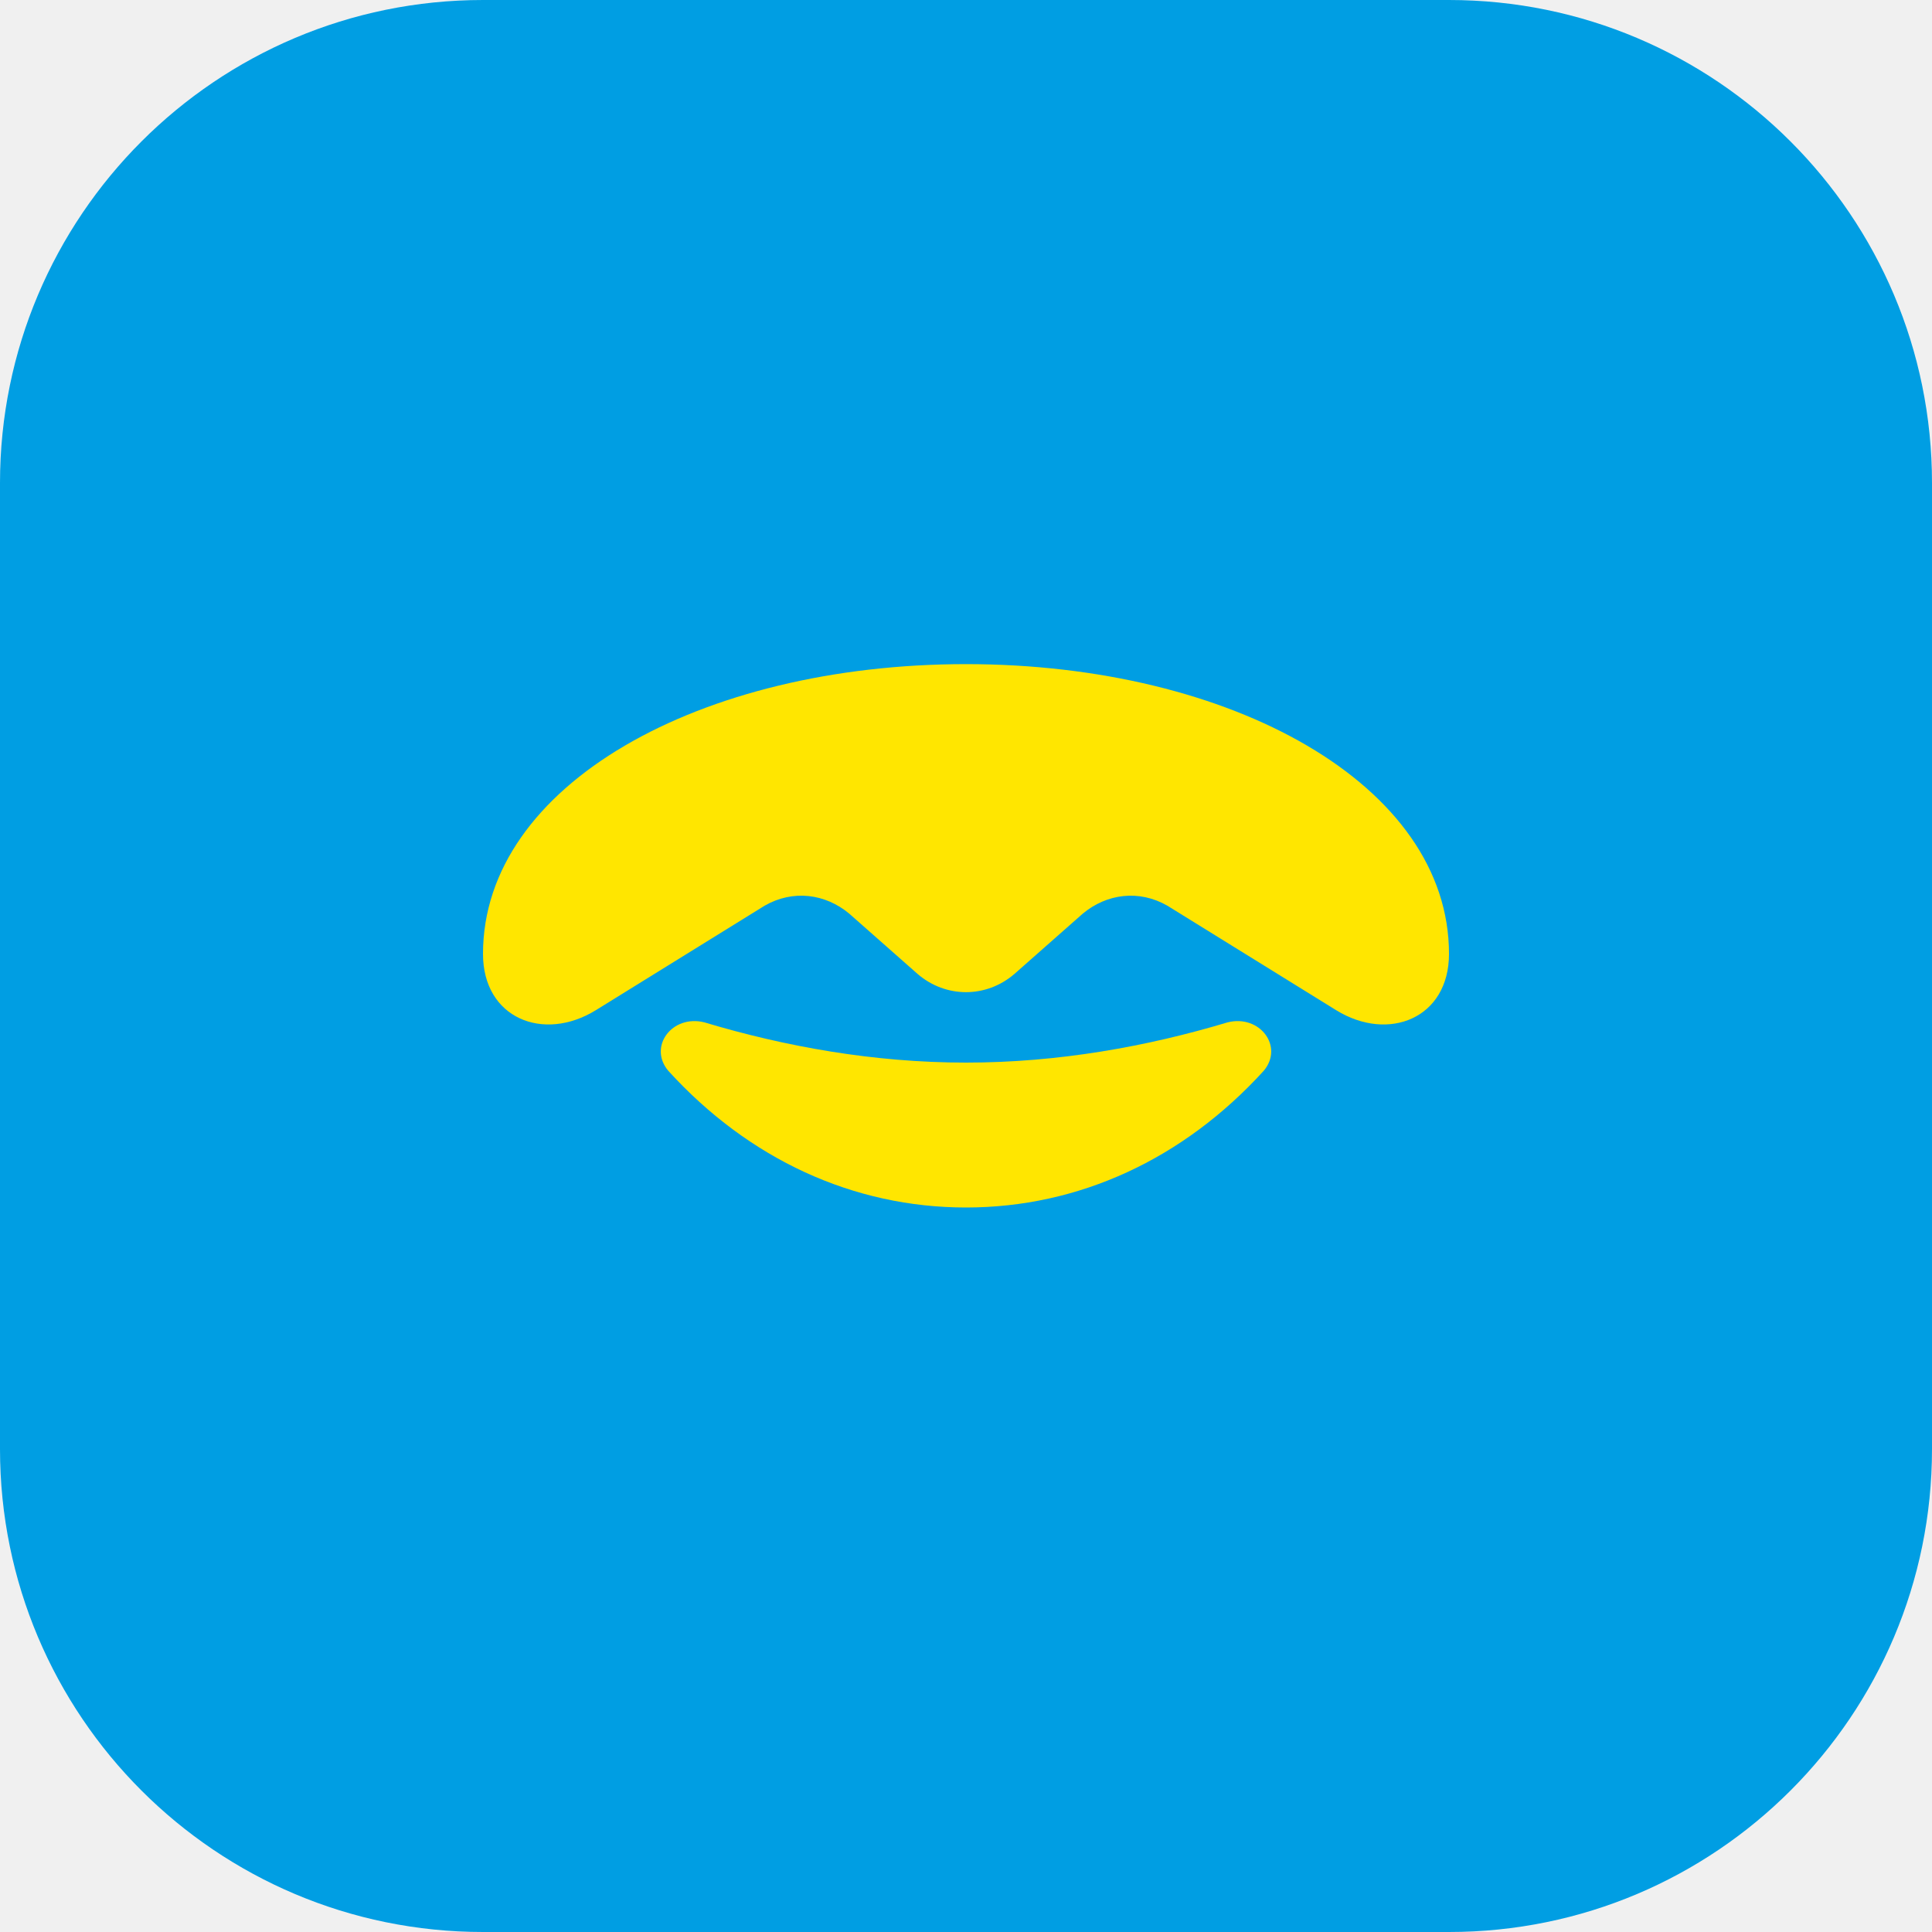
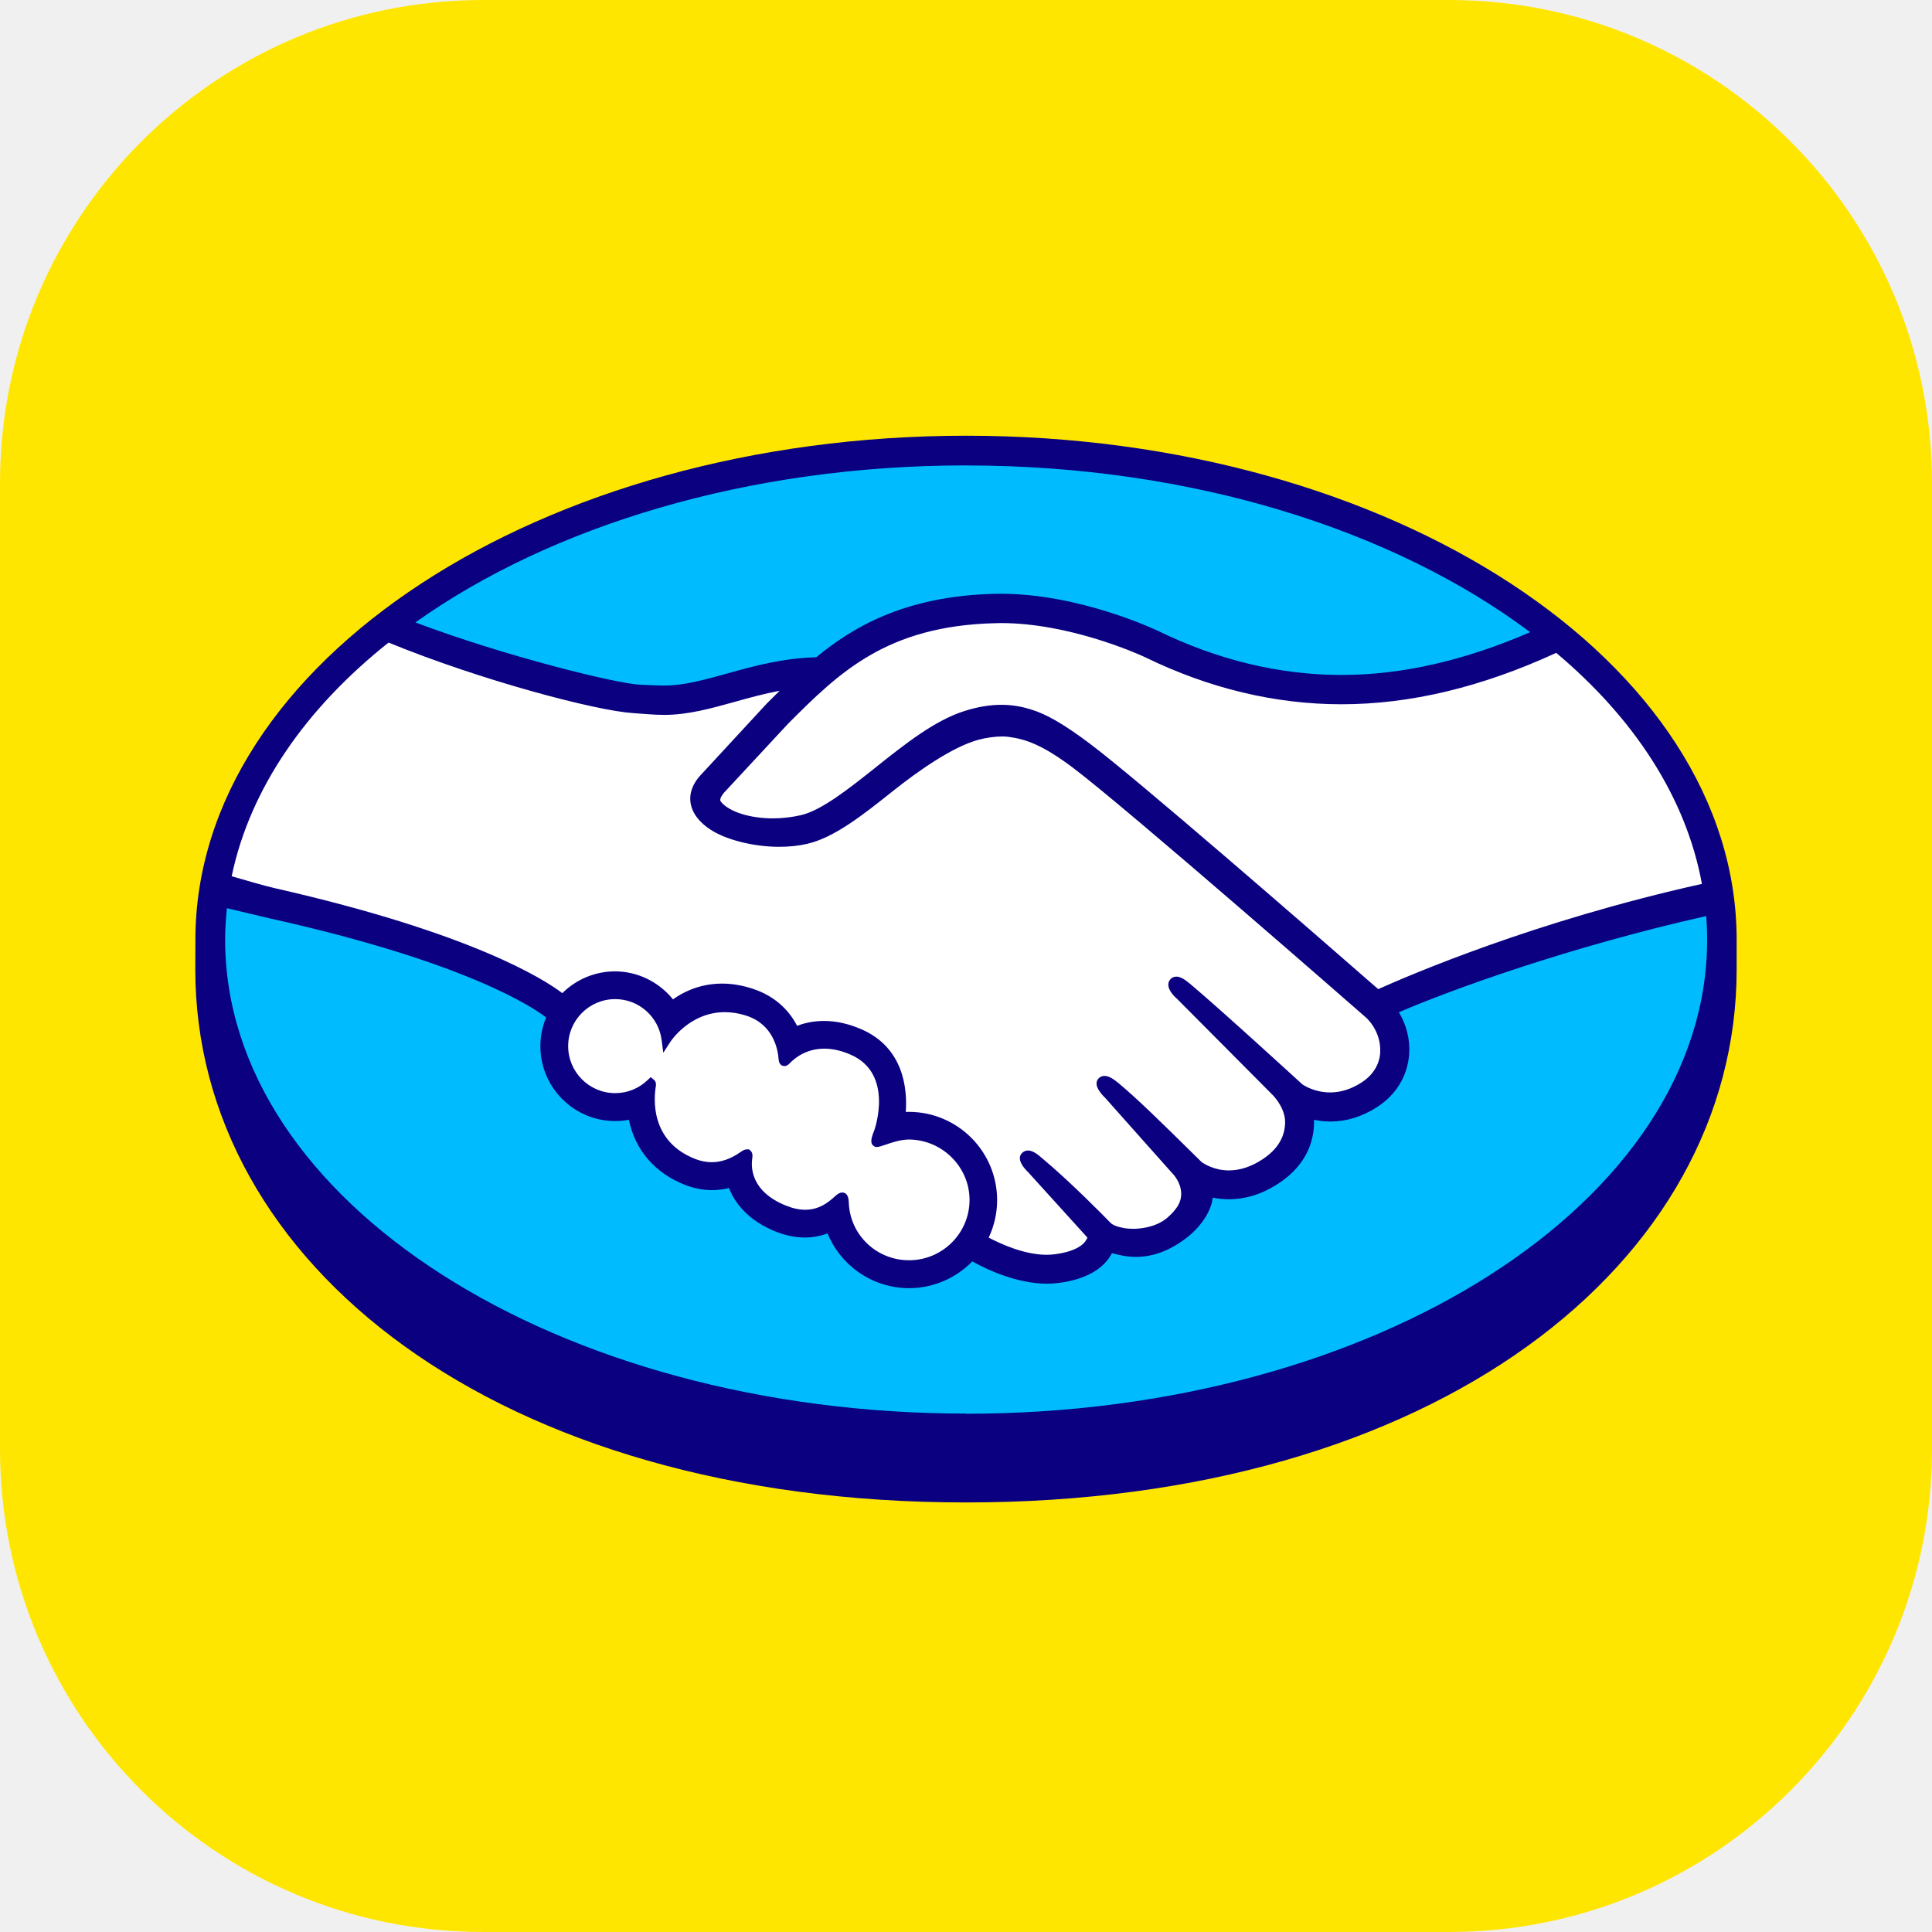
- <svg xmlns="http://www.w3.org/2000/svg" width="48" height="48" viewBox="0 0 48 48" fill="none" role="img" aria-label="Mercado Pago">
-   <rect width="48" height="48" rx="12" fill="#009EE3" />
-   <path d="M10 22c0-4 6-7 14-7s14 3 14 7c0 6.5-6.6 11-14 11S10 28.5 10 22Z" fill="#2D3277" opacity="0.0" />
-   <path d="M24 16.5c-6.6 0-12 3-12 7.2 0 1.6 1.5 2.2 2.8 1.4l4.2-2.6c.7-.4 1.5-.3 2.1.2l1.7 1.5c.7.6 1.7.6 2.4 0l1.7-1.5c.6-.5 1.4-.6 2.1-.2l4.2 2.6c1.3.8 2.8.2 2.8-1.4 0-4.2-5.4-7.2-12-7.2Z" fill="#FFE600" />
-   <path d="M16.6 26.6c2 2.2 4.6 3.4 7.4 3.4s5.4-1.2 7.4-3.4c.5-.6-.1-1.4-.9-1.2-2 .6-4.2 1-6.5 1s-4.5-.4-6.5-1c-.8-.2-1.4.6-.9 1.2Z" fill="#FFE600" />
+ <svg xmlns="http://www.w3.org/2000/svg" id="logos" viewBox="170 54 360 360">
+   <defs>
+     <style>
+       .cls-1 {
+         fill: #0a0080;
+       }
+ 
+       .cls-1, .cls-2, .cls-3 {
+         stroke-width: 0px;
+       }
+ 
+       .cls-2 {
+         fill: #fff;
+       }
+ 
+       .cls-3 {
+         fill: #00bcff;
+       }
+     </style>
+   </defs>
+   <rect x="170" y="54" width="360" height="360" rx="90" fill="#FFE600" />
+   <ellipse cx="350" cy="235" rx="140" ry="97" fill="#0a0080" />
+   <path class="cls-3" d="m350.04,138.92c-77.83,0-140.91,40.36-140.91,90.15s63.09,94.05,140.91,94.05,140.91-44.27,140.91-94.05-63.09-90.15-140.91-90.15Z" />
+   <path class="cls-2" d="m304.18,201.2c-.07.14-1.45,1.56-.55,2.71,2.18,2.78,8.91,4.38,15.72,2.85,4.05-.91,9.25-5.04,14.28-9.03,5.45-4.33,10.86-8.67,16.3-10.39,5.76-1.83,9.45-1.05,11.89-.31,2.67.8,5.82,2.56,10.84,6.32,9.45,7.1,47.43,40.26,54,45.99,5.28-2.39,30.47-12.56,62.39-19.6-2.78-17.02-13.01-33.25-28.72-45.99-21.89,9.19-50.42,14.7-76.58,1.93-.13-.05-14.29-6.75-28.25-6.42-20.75.48-29.74,9.46-39.25,18.97l-12.05,12.99Z" />
+   <path class="cls-2" d="m425.1,242.95c-.45-.4-44.67-39.09-54.69-46.62-5.8-4.35-9.02-5.46-12.41-5.89-1.76-.23-4.2.1-5.9.57-4.66,1.27-10.75,5.34-16.16,9.63-5.6,4.46-10.88,8.66-15.79,9.76-6.26,1.4-13.91-.25-17.4-2.61-1.41-.95-2.41-2.05-2.89-3.16-1.29-2.99,1.09-5.38,1.48-5.78l12.2-13.2c1.42-1.41,2.85-2.83,4.31-4.23-3.94.51-7.58,1.52-11.12,2.5-4.42,1.24-8.68,2.42-12.98,2.42-1.8,0-11.42-1.58-13.25-2.07-11.05-3.02-23.56-5.97-38.04-12.73-17.35,12.91-28.65,28.77-32,46.56,2.49.66,9.02,2.15,10.71,2.52,39.26,8.73,51.49,17.72,53.71,19.6,2.4-2.67,5.87-4.36,9.73-4.36,4.35,0,8.26,2.19,10.64,5.56,2.25-1.78,5.35-3.3,9.36-3.29,1.82,0,3.71.34,5.62.98,4.43,1.52,6.72,4.47,7.9,7.14,1.48-.67,3.31-1.17,5.46-1.16,2.12,0,4.32.48,6.53,1.44,7.24,3.11,8.36,10.22,7.71,15.58.52-.06,1.04-.08,1.56-.08,8.58,0,15.56,6.98,15.56,15.57,0,2.66-.68,5.16-1.86,7.35,2.34,1.31,8.29,4.28,13.52,3.62,4.17-.53,5.76-1.95,6.32-2.76.39-.55.8-1.2.42-1.66l-11.08-12.3s-1.82-1.73-1.22-2.39c.62-.68,1.75.3,2.55.96,5.64,4.71,12.52,11.81,12.52,11.81.12.08.57.98,3.12,1.43,2.19.39,6.07.17,8.76-2.04.67-.56,1.35-1.25,1.93-1.97-.05.04-.09.08-.13.1,2.84-3.63-.32-7.29-.32-7.29l-12.93-14.52s-1.85-1.71-1.22-2.4c.56-.6,1.75.3,2.56.98,4.09,3.42,9.88,9.23,15.42,14.66,1.09.79,5.96,3.8,12.41-.43,3.92-2.57,4.7-5.73,4.59-8.1-.27-3.15-2.73-5.4-2.73-5.4l-17.66-17.76s-1.87-1.59-1.21-2.4c.54-.68,1.75.3,2.55.96,5.62,4.71,20.86,18.68,20.86,18.68.22.15,5.48,3.9,11.99-.24,2.33-1.49,3.81-3.73,3.94-6.34.22-4.52-2.96-7.2-2.96-7.2Z" />
+   <path class="cls-2" d="m339.41,265.46c-2.74-.03-5.74,1.6-6.13,1.36-.22-.14.17-1.24.42-1.88.27-.63,3.87-11.48-4.92-15.25-6.73-2.89-10.85.36-12.26,1.83-.37.38-.54.35-.58-.13-.14-1.96-1.01-7.24-6.82-9.02-8.3-2.54-13.64,3.25-14.99,5.35-.61-4.73-4.61-8.4-9.5-8.41-5.32,0-9.64,4.3-9.65,9.63,0,5.32,4.31,9.64,9.64,9.64,2.59,0,4.93-1.03,6.66-2.69.06.05.08.14.05.32-.41,2.39-1.15,11.04,7.92,14.57,3.64,1.41,6.73.36,9.29-1.43.76-.54.89-.31.78.41-.33,2.23.09,6.99,6.77,9.7,5.08,2.07,8.09-.04,10.07-1.87.86-.78,1.09-.65,1.14.56.24,6.44,5.59,11.56,12.09,11.57,6.7,0,12.13-5.41,12.13-12.1,0-6.7-5.42-12.06-12.12-12.13Z" />
+   <path class="cls-1" d="m350.01,135.19c-79.31,0-143.6,42.18-143.6,93.92,0,1.34-.02,5.03-.02,5.5,0,54.9,56.19,99.35,143.6,99.35s143.61-44.45,143.61-99.34v-5.51c0-51.74-64.29-93.92-143.59-93.92Zm137.12,83.51c-31.21,6.94-54.49,17.01-60.32,19.61-13.62-11.89-45.1-39.26-53.63-45.66-4.87-3.67-8.2-5.6-11.12-6.47-1.31-.4-3.12-.85-5.45-.85-2.17,0-4.5.39-6.93,1.17-5.51,1.75-11,6.11-16.31,10.33l-.27.22c-4.95,3.93-10.06,8-13.93,8.86-1.69.38-3.43.58-5.16.58-4.34,0-8.23-1.26-9.69-3.12-.24-.31-.08-.81.48-1.52l.07-.1,11.99-12.91c9.39-9.39,18.25-18.25,38.66-18.72.34-.01.68-.02,1.02-.02,12.7.01,25.4,5.69,26.83,6.36,11.91,5.81,24.21,8.76,36.56,8.77,12.85,0,26.11-3.17,40.05-9.58,14.56,12.24,24.21,26.99,27.15,43.06Zm-137.1-77.97c42.1,0,79.76,12.07,105.09,31.07-12.24,5.3-23.91,7.97-35.17,7.97-11.52-.01-23.03-2.78-34.21-8.23-.59-.28-14.61-6.89-29.2-6.9-.38,0-.77,0-1.15.01-17.14.4-26.8,6.49-33.29,11.82-6.31.16-11.76,1.68-16.61,3.03-4.33,1.2-8.06,2.24-11.7,2.24-1.5,0-4.2-.14-4.44-.15-4.18-.13-25.18-5.28-41.95-11.61,25.27-17.96,61.89-29.26,102.64-29.26Zm-107.61,33.01c17.51,7.16,38.76,12.7,45.48,13.13,1.87.12,3.87.34,5.87.34,4.46,0,8.91-1.25,13.21-2.45,2.54-.71,5.35-1.49,8.3-2.05-.79.77-1.58,1.56-2.37,2.35l-12.17,13.17c-.96.97-3.04,3.55-1.67,6.73.54,1.28,1.65,2.51,3.2,3.55,2.9,1.95,8.1,3.28,12.92,3.28,1.83,0,3.57-.18,5.15-.54,5.11-1.14,10.46-5.41,16.13-9.92,4.52-3.59,10.94-8.15,15.86-9.49,1.38-.37,3.06-.61,4.42-.61.41,0,.79.02,1.14.07,3.24.41,6.38,1.51,11.99,5.72,10,7.51,54.22,46.2,54.65,46.58.03.02,2.85,2.46,2.65,6.5-.11,2.26-1.36,4.26-3.54,5.65-1.89,1.2-3.83,1.81-5.8,1.81-2.96,0-4.99-1.39-5.13-1.48-.16-.13-15.31-14.03-20.89-18.7-.89-.74-1.75-1.4-2.62-1.4-.47,0-.88.2-1.16.55-.88,1.08.1,2.58,1.26,3.56l17.7,17.8s2.21,2.06,2.45,4.79c.14,2.95-1.27,5.42-4.2,7.34-2.09,1.38-4.2,2.07-6.27,2.07-2.72,0-4.63-1.24-5.05-1.53l-2.54-2.5c-4.64-4.57-9.43-9.29-12.94-12.21-.86-.71-1.77-1.37-2.64-1.37-.43,0-.82.16-1.12.48-.4.44-.68,1.24.32,2.57.4.55.89,1,.89,1l12.91,14.51c.1.13,2.66,3.17.29,6.19l-.46.58c-.39.42-.8.82-1.2,1.16-2.2,1.81-5.14,2-6.31,2-.63,0-1.22-.05-1.75-.15-1.27-.23-2.13-.58-2.55-1.07l-.16-.16c-.7-.73-7.21-7.38-12.6-11.87-.71-.6-1.6-1.34-2.51-1.34-.45,0-.85.18-1.17.52-1.06,1.17.54,2.91,1.22,3.55l11.01,12.15c-.01.11-.15.36-.41.74-.4.55-1.73,1.88-5.73,2.38-.48.06-.98.09-1.46.09-4.12,0-8.52-2-10.79-3.2,1.03-2.18,1.57-4.58,1.57-6.98,0-9.07-7.36-16.44-16.43-16.45-.19,0-.4,0-.59.01.29-4.14-.29-11.98-8.34-15.43-2.32-1-4.63-1.52-6.87-1.52-1.76,0-3.45.3-5.04.91-1.67-3.24-4.44-5.6-8.04-6.83-2-.69-3.98-1.04-5.9-1.04-3.35,0-6.44.99-9.19,2.94-2.64-3.28-6.62-5.22-10.81-5.22-3.67,0-7.2,1.47-9.81,4.06-3.43-2.62-17.03-11.26-53.44-19.53-1.74-.39-5.69-1.52-8.17-2.25,3.41-16.34,13.8-31.27,29.2-43.52Zm67.54,94.78l-.39-.35h-.4c-.32,0-.66.13-1.11.45-1.86,1.31-3.63,1.94-5.44,1.94-1,0-2.02-.2-3.04-.59-8.44-3.29-7.78-11.25-7.36-13.65.06-.49-.06-.86-.37-1.12l-.6-.49-.56.53c-1.65,1.59-3.8,2.45-6.06,2.45-4.83,0-8.77-3.93-8.76-8.77,0-4.83,3.94-8.76,8.78-8.75,4.37,0,8.09,3.28,8.64,7.65l.3,2.35,1.29-1.99c.14-.23,3.69-5.59,10.2-5.58,1.24,0,2.52.2,3.81.6,5.19,1.58,6.07,6.29,6.2,8.25.09,1.14.91,1.2,1.06,1.2.45,0,.78-.28,1.01-.53.98-1.02,3.11-2.72,6.45-2.72,1.53,0,3.15.37,4.83,1.09,8.25,3.54,4.51,14.02,4.47,14.13-.71,1.74-.74,2.5-.07,2.95l.32.15h.24c.37,0,.83-.16,1.6-.42,1.12-.39,2.81-.97,4.4-.97h0c6.21.07,11.26,5.13,11.26,11.26,0,6.2-5.06,11.24-11.27,11.24-6.07,0-11.01-4.73-11.23-10.74-.02-.52-.07-1.88-1.23-1.88-.47,0-.89.29-1.36.72-1.34,1.24-3.04,2.49-5.52,2.49-1.13,0-2.35-.26-3.64-.79-6.41-2.6-6.5-7-6.24-8.77.07-.47.09-.96-.23-1.35Zm40.07,48.88c-76.26,0-138.08-39.55-138.08-88.33,0-1.96.14-3.91.33-5.84.61.15,6.67,1.59,7.92,1.88,37.19,8.26,49.48,16.85,51.56,18.48-.7,1.69-1.07,3.51-1.07,5.35,0,7.69,6.25,13.95,13.93,13.95.86,0,1.72-.08,2.56-.24,1.16,5.66,4.86,9.95,10.51,12.15,1.65.63,3.32.96,4.97.96,1.06,0,2.13-.13,3.17-.39,1.05,2.65,3.39,5.96,8.65,8.09,1.84.74,3.68,1.13,5.47,1.13,1.46,0,2.89-.26,4.25-.76,2.52,6.13,8.51,10.2,15.19,10.2,4.43,0,8.68-1.8,11.78-4.99,2.65,1.48,8.25,4.15,13.91,4.16.73,0,1.41-.05,2.11-.13,5.62-.71,8.23-2.91,9.43-4.62.22-.3.41-.62.58-.95,1.32.38,2.78.69,4.46.7,3.07,0,6.01-1.05,8.99-3.21,2.93-2.11,5.01-5.14,5.31-7.72,0-.03,0-.07.01-.11.99.2,2,.3,3.01.3,3.16,0,6.27-.98,9.24-2.93,5.73-3.75,6.72-8.66,6.63-11.87,1.01.21,2.03.32,3.05.32,2.96,0,5.88-.89,8.65-2.66,3.55-2.27,5.69-5.75,6.02-9.79.21-2.75-.47-5.53-1.91-7.91,9.58-4.13,31.48-12.12,57.27-17.93.11,1.46.17,2.93.17,4.41,0,48.78-61.82,88.33-138.07,88.33Z" />
</svg>
